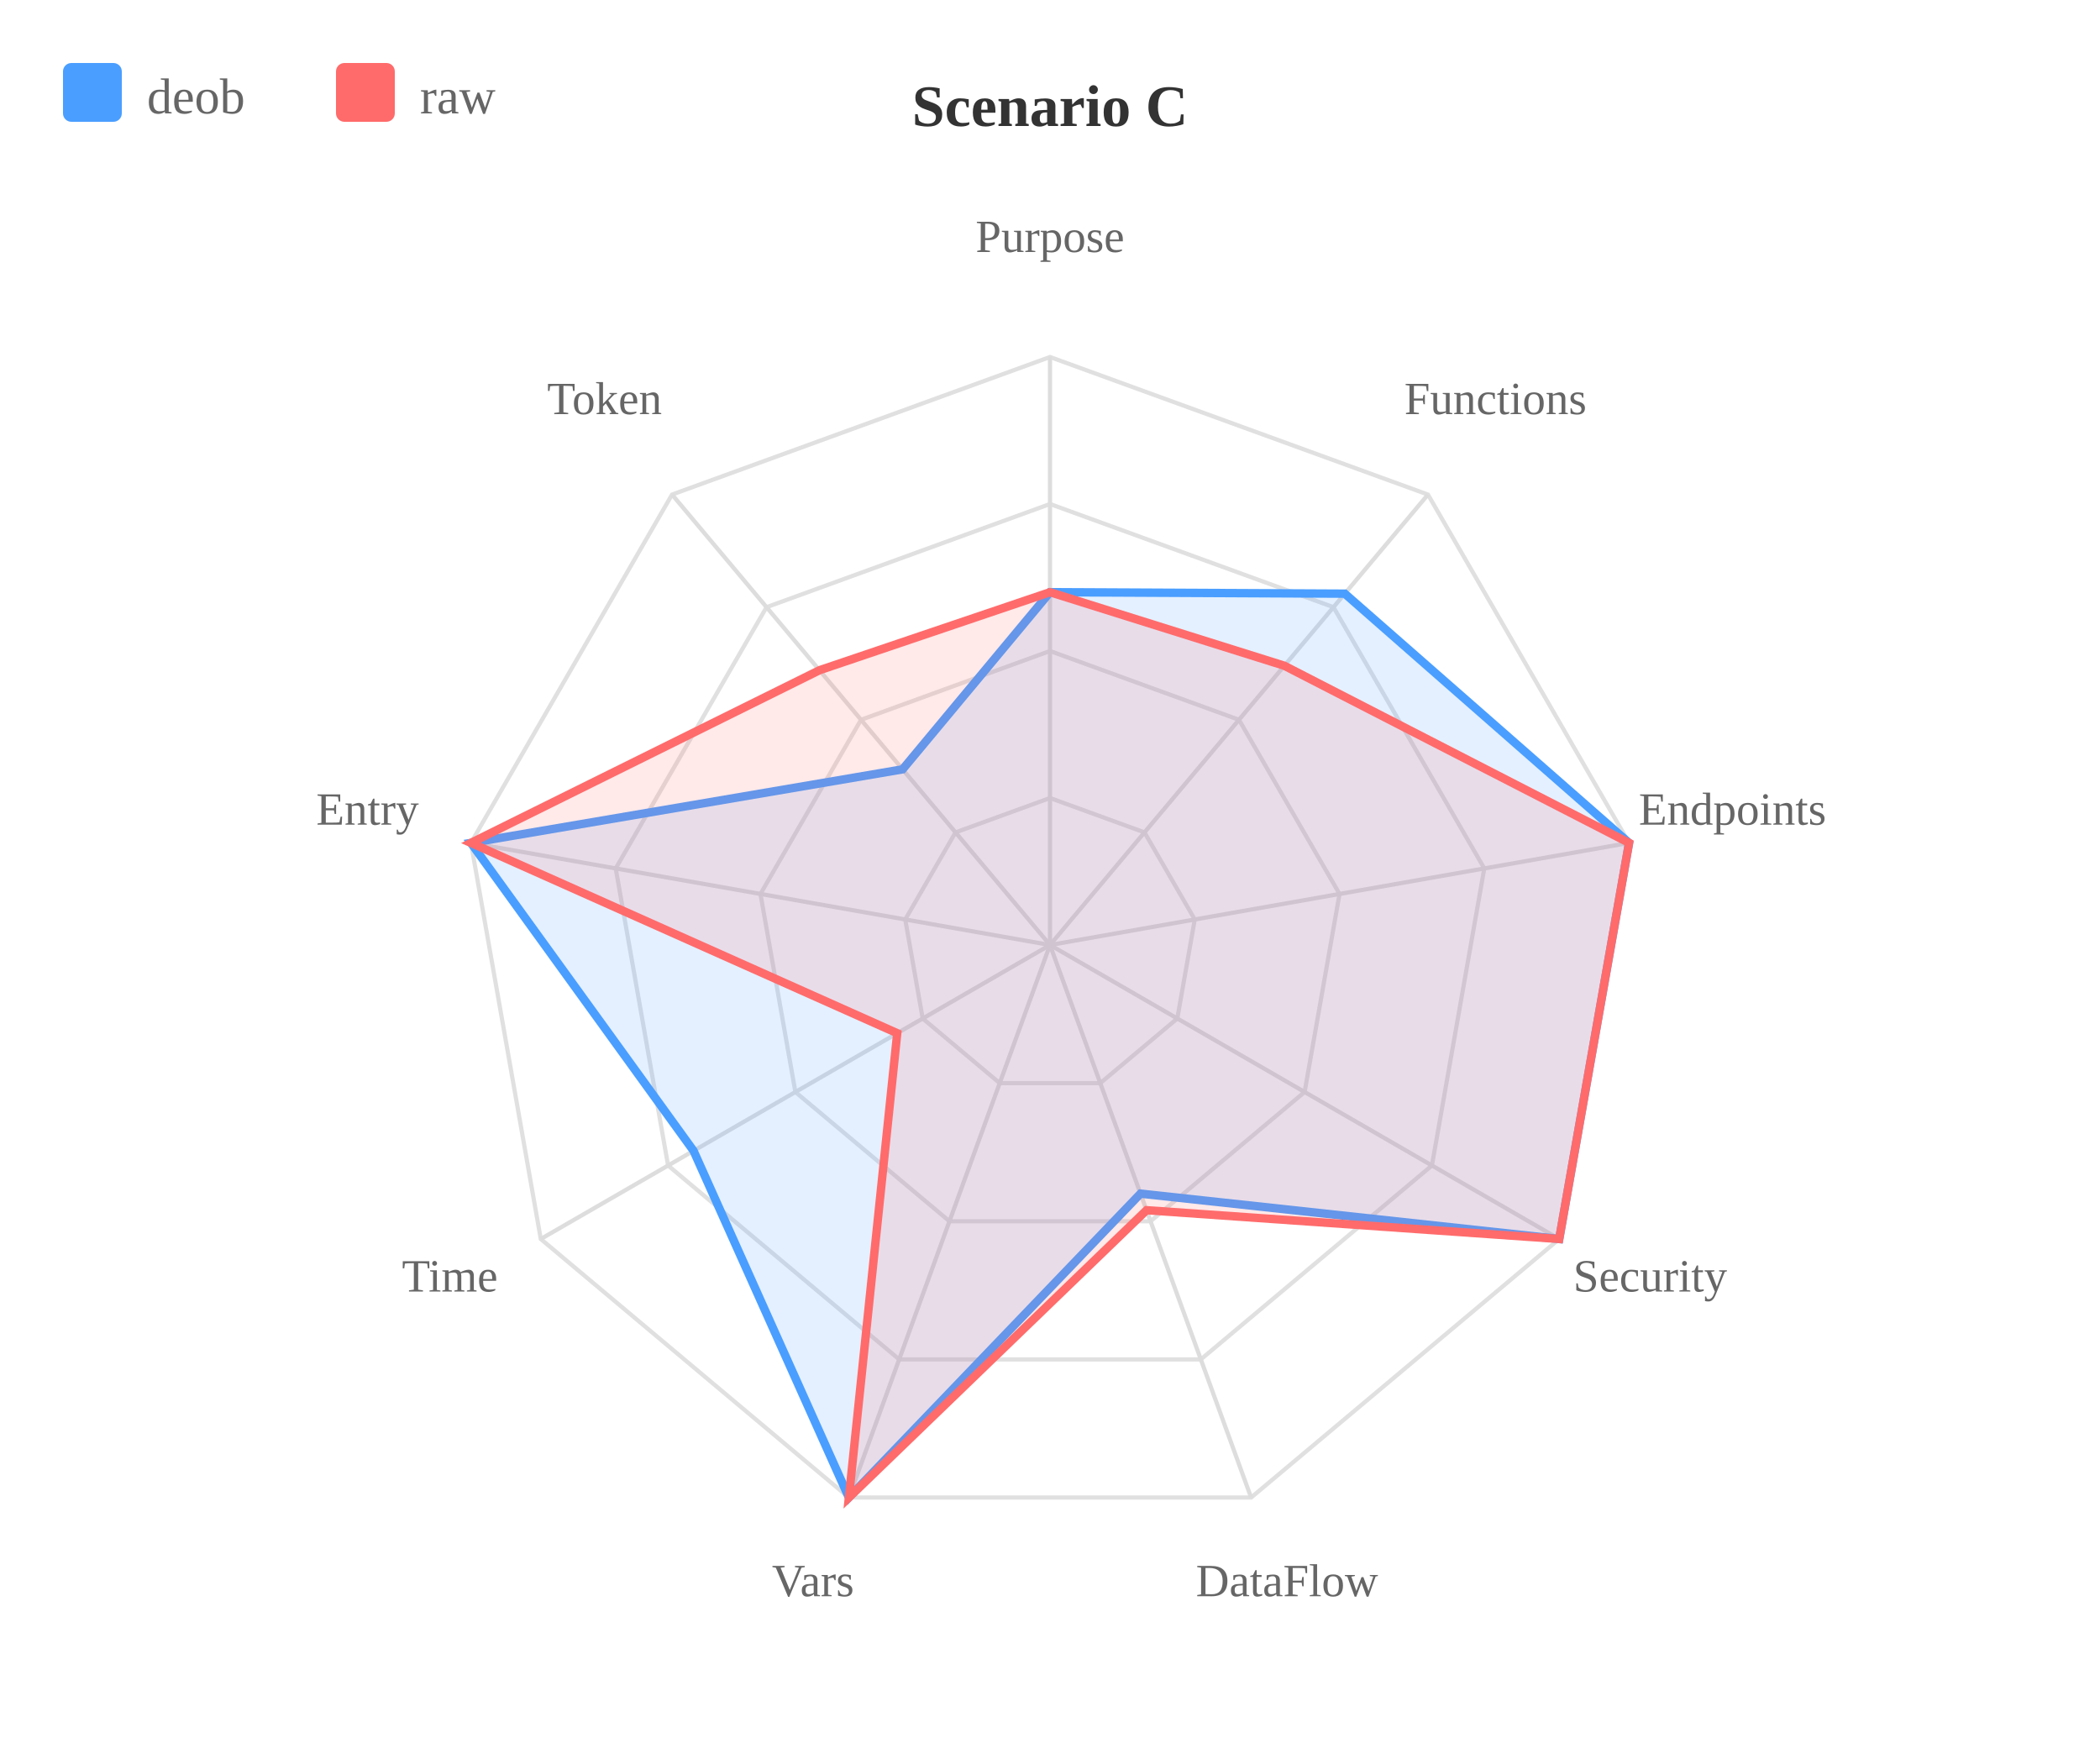
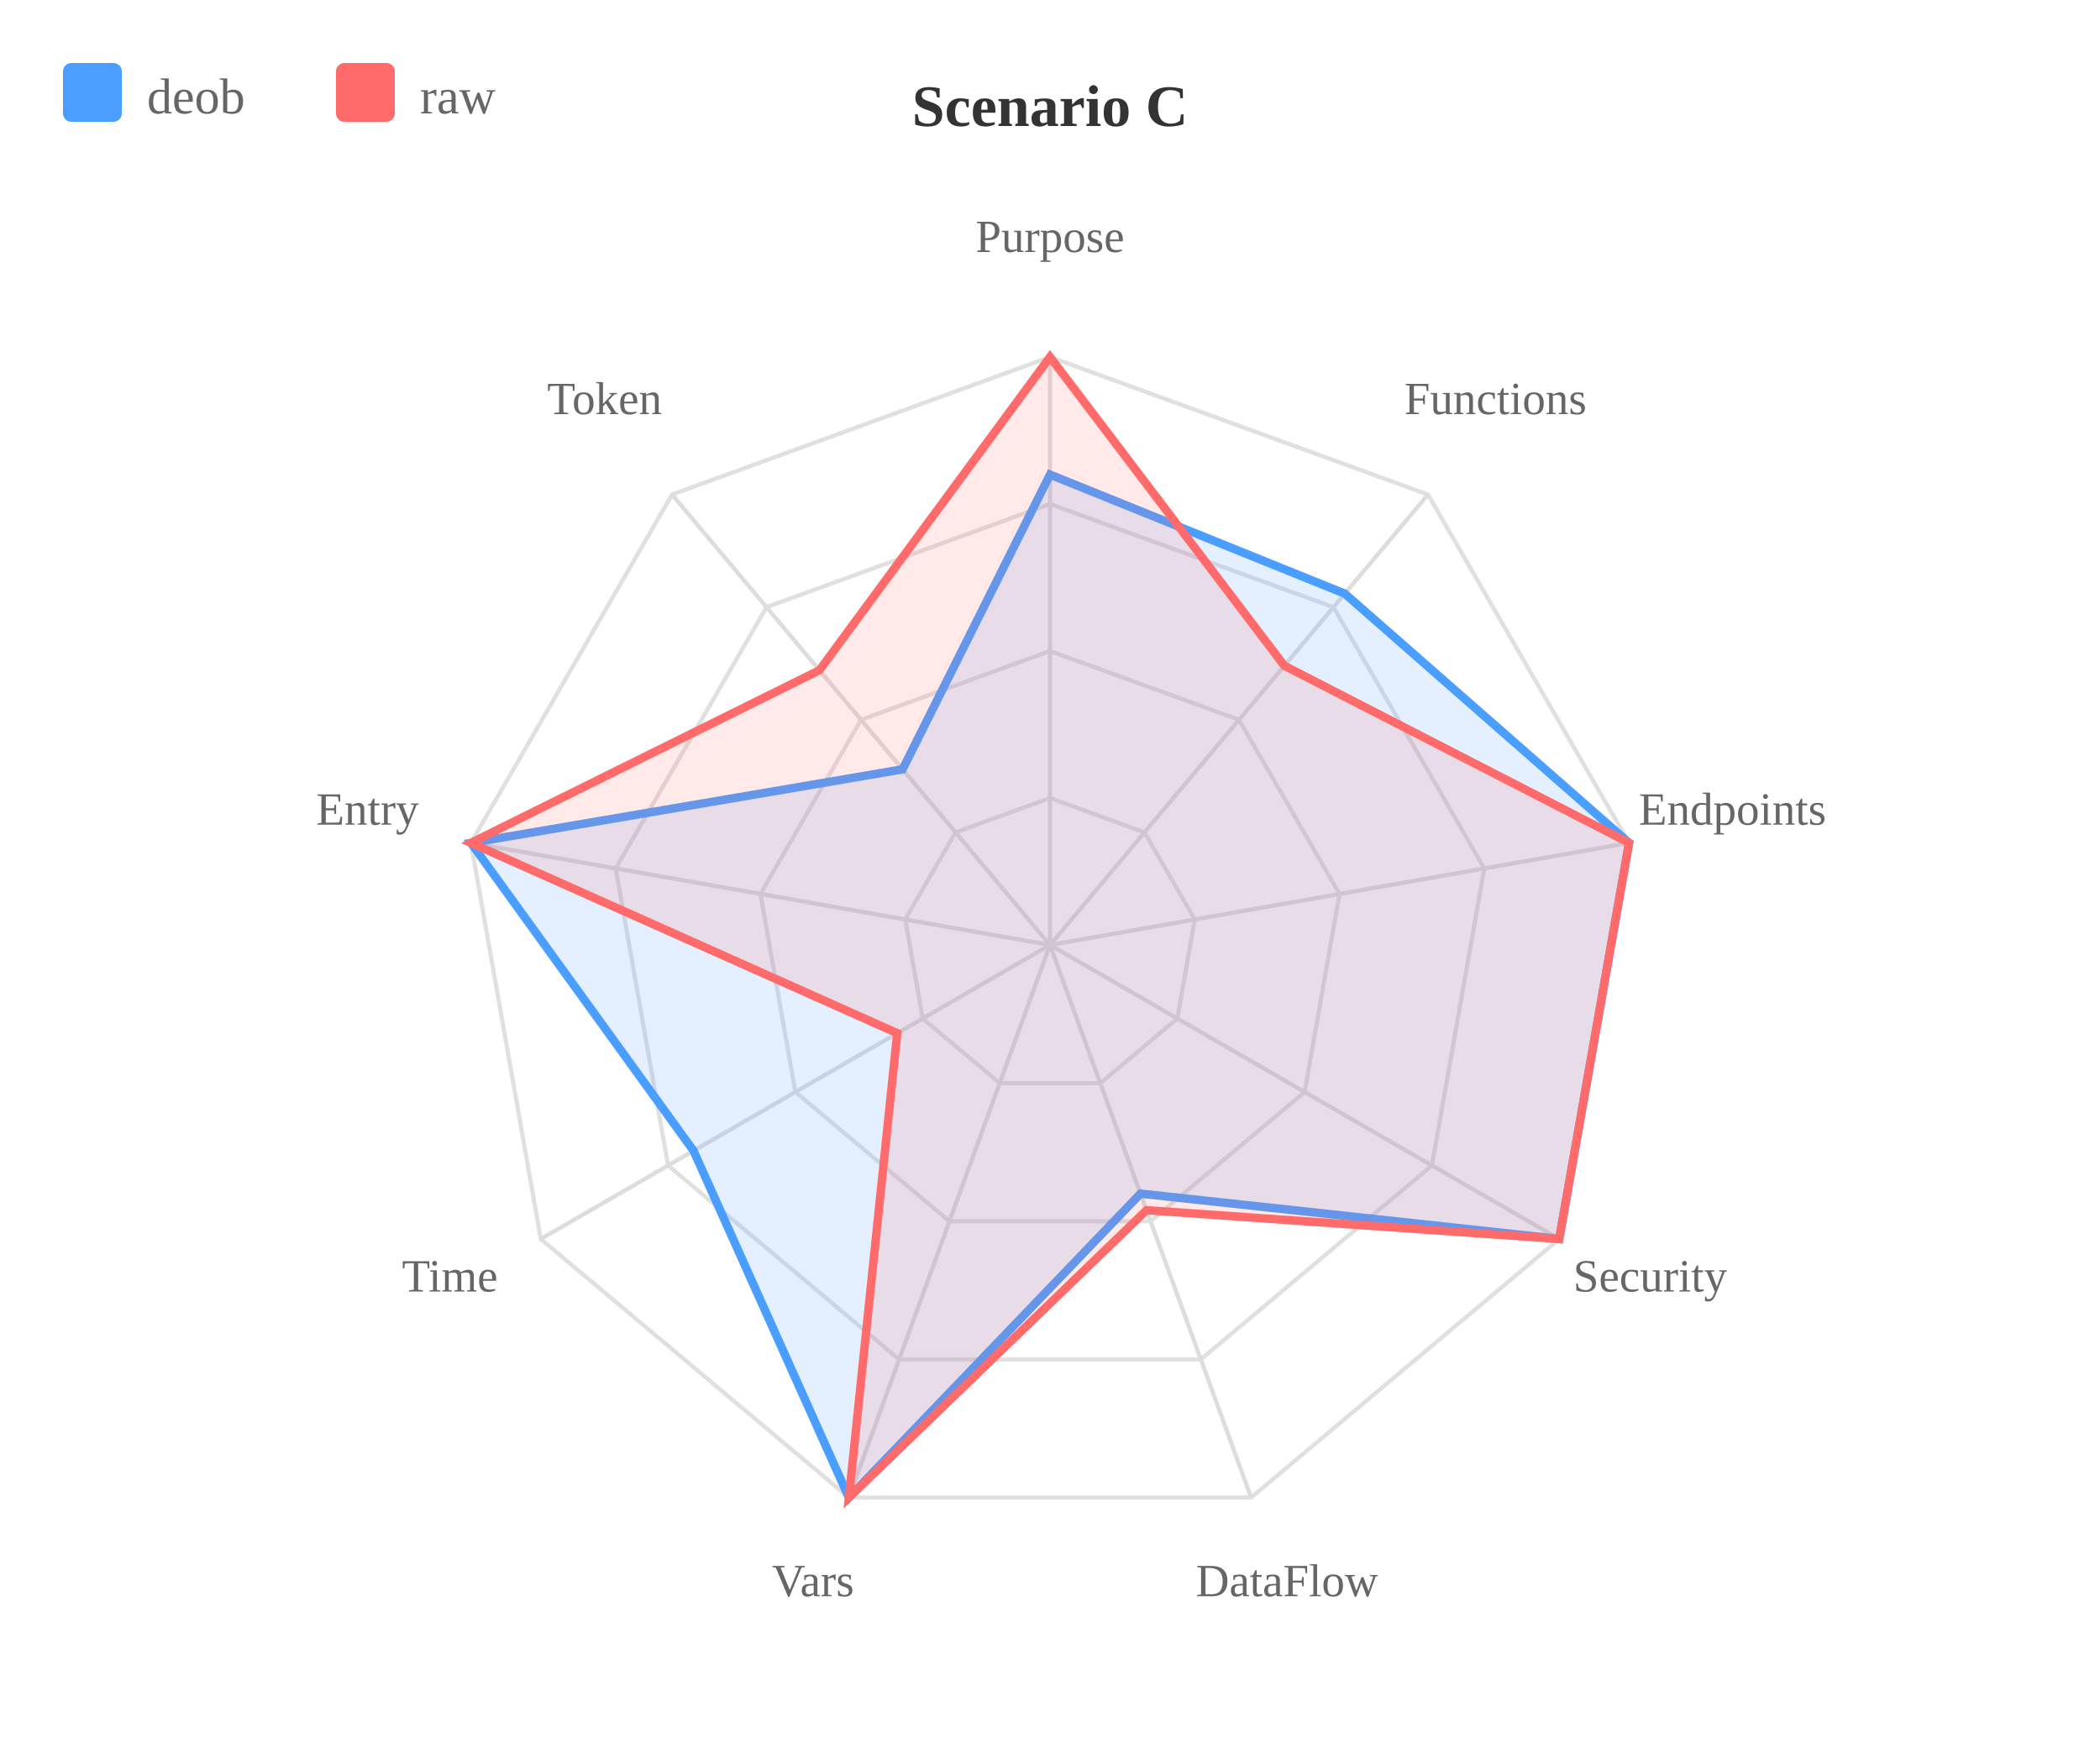
<svg xmlns="http://www.w3.org/2000/svg" width="500" height="420" viewBox="0 0 500 420">
  <text x="250" y="30" text-anchor="middle" font-size="14" font-weight="bold" fill="#333">Scenario C</text>
  <polygon points="250,190 272.498,198.188 284.468,218.922 280.311,242.5 261.971,257.889 238.029,257.889 219.689,242.5 215.532,218.922 227.502,198.188 " fill="none" stroke="#e0e0e0" stroke-width="1" />
  <polygon points="250,155 294.995,171.377 318.937,212.845 310.622,260 273.941,290.778 226.059,290.778 189.378,260 181.063,212.845 205.005,171.377 " fill="none" stroke="#e0e0e0" stroke-width="1" />
  <polygon points="250,120 317.493,144.565 353.405,206.767 340.933,277.5 285.912,323.668 214.088,323.668 159.067,277.5 146.595,206.767 182.507,144.565 " fill="none" stroke="#e0e0e0" stroke-width="1" />
  <polygon points="250,85 339.99,117.754 387.873,200.689 371.244,295 297.883,356.557 202.117,356.557 128.756,295 112.127,200.689 160.01,117.754 " fill="none" stroke="#e0e0e0" stroke-width="1" />
  <line x1="250" y1="225" x2="250" y2="85" stroke="#ddd" />
  <text x="250" y="60" text-anchor="middle" font-size="11" fill="#666">Purpose</text>
  <line x1="250" y1="225" x2="339.99" y2="117.754" stroke="#ddd" />
  <text x="356.06" y="98.603" text-anchor="middle" font-size="11" fill="#666">Functions</text>
  <line x1="250" y1="225" x2="387.873" y2="200.689" stroke="#ddd" />
  <text x="412.493" y="196.348" text-anchor="middle" font-size="11" fill="#666">Endpoints</text>
  <line x1="250" y1="225" x2="371.244" y2="295" stroke="#ddd" />
  <text x="392.894" y="307.5" text-anchor="middle" font-size="11" fill="#666">Security</text>
  <line x1="250" y1="225" x2="297.883" y2="356.557" stroke="#ddd" />
  <text x="306.433" y="380.049" text-anchor="middle" font-size="11" fill="#666">DataFlow</text>
  <line x1="250" y1="225" x2="202.117" y2="356.557" stroke="#ddd" />
  <text x="193.567" y="380.049" text-anchor="middle" font-size="11" fill="#666">Vars</text>
  <line x1="250" y1="225" x2="128.756" y2="295" stroke="#ddd" />
  <text x="107.106" y="307.5" text-anchor="middle" font-size="11" fill="#666">Time</text>
  <line x1="250" y1="225" x2="112.127" y2="200.689" stroke="#ddd" />
  <text x="87.507" y="196.348" text-anchor="middle" font-size="11" fill="#666">Entry</text>
  <line x1="250" y1="225" x2="160.01" y2="117.754" stroke="#ddd" />
  <text x="143.94" y="98.603" text-anchor="middle" font-size="11" fill="#666">Token</text>
-   <polygon points="250,141 320.192,141.348 387.873,200.689 371.244,295 271.547,284.201 202.117,356.557 165.13,274 112.127,200.689 214.904,183.174 " fill="#4a9eff" fill-opacity="0.15" stroke="#4a9eff" stroke-width="2" />
-   <polygon points="250,141 305.794,158.507 387.873,200.689 371.244,295 272.984,288.147 202.117,356.557 213.627,246 112.127,200.689 195.106,159.58 " fill="#ff6b6b" fill-opacity="0.15" stroke="#ff6b6b" stroke-width="2" />
+   <polygon points="250,113 320.192,141.348 387.873,200.689 371.244,295 271.547,284.201 202.117,356.557 165.13,274 112.127,200.689 214.904,183.174 " fill="#4a9eff" fill-opacity="0.15" stroke="#4a9eff" stroke-width="2" />
+   <polygon points="250,85 305.794,158.507 387.873,200.689 371.244,295 272.984,288.147 202.117,356.557 213.627,246 112.127,200.689 195.106,159.58 " fill="#ff6b6b" fill-opacity="0.15" stroke="#ff6b6b" stroke-width="2" />
  <rect x="15" y="15" width="14" height="14" fill="#4a9eff" rx="2" />
  <text x="35" y="27" font-size="12" fill="#666">deob</text>
  <rect x="80" y="15" width="14" height="14" fill="#ff6b6b" rx="2" />
  <text x="100" y="27" font-size="12" fill="#666">raw</text>
</svg>
